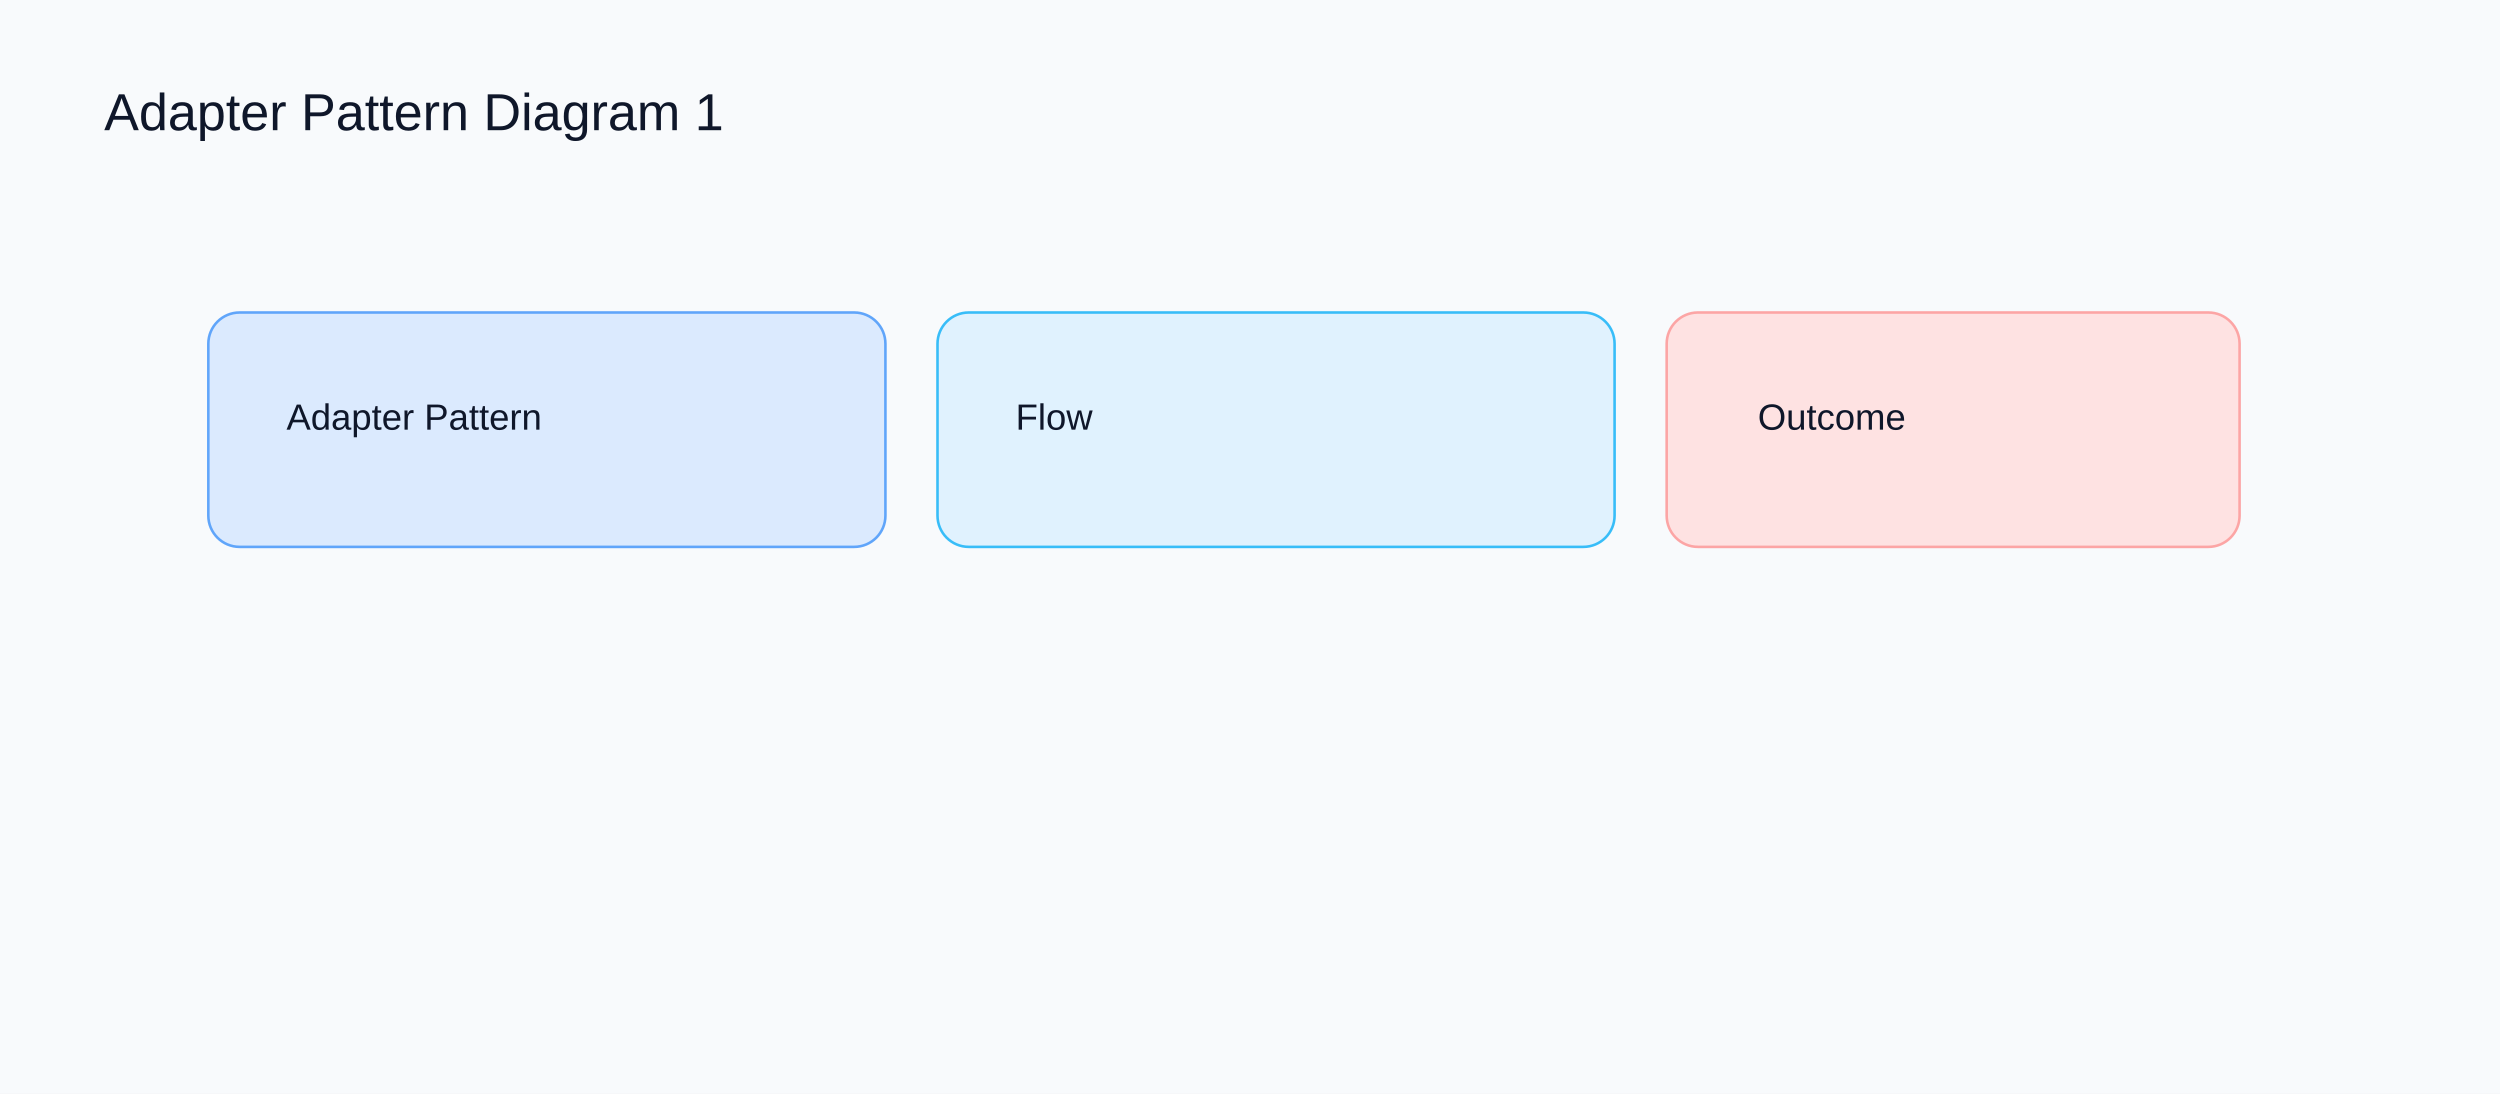
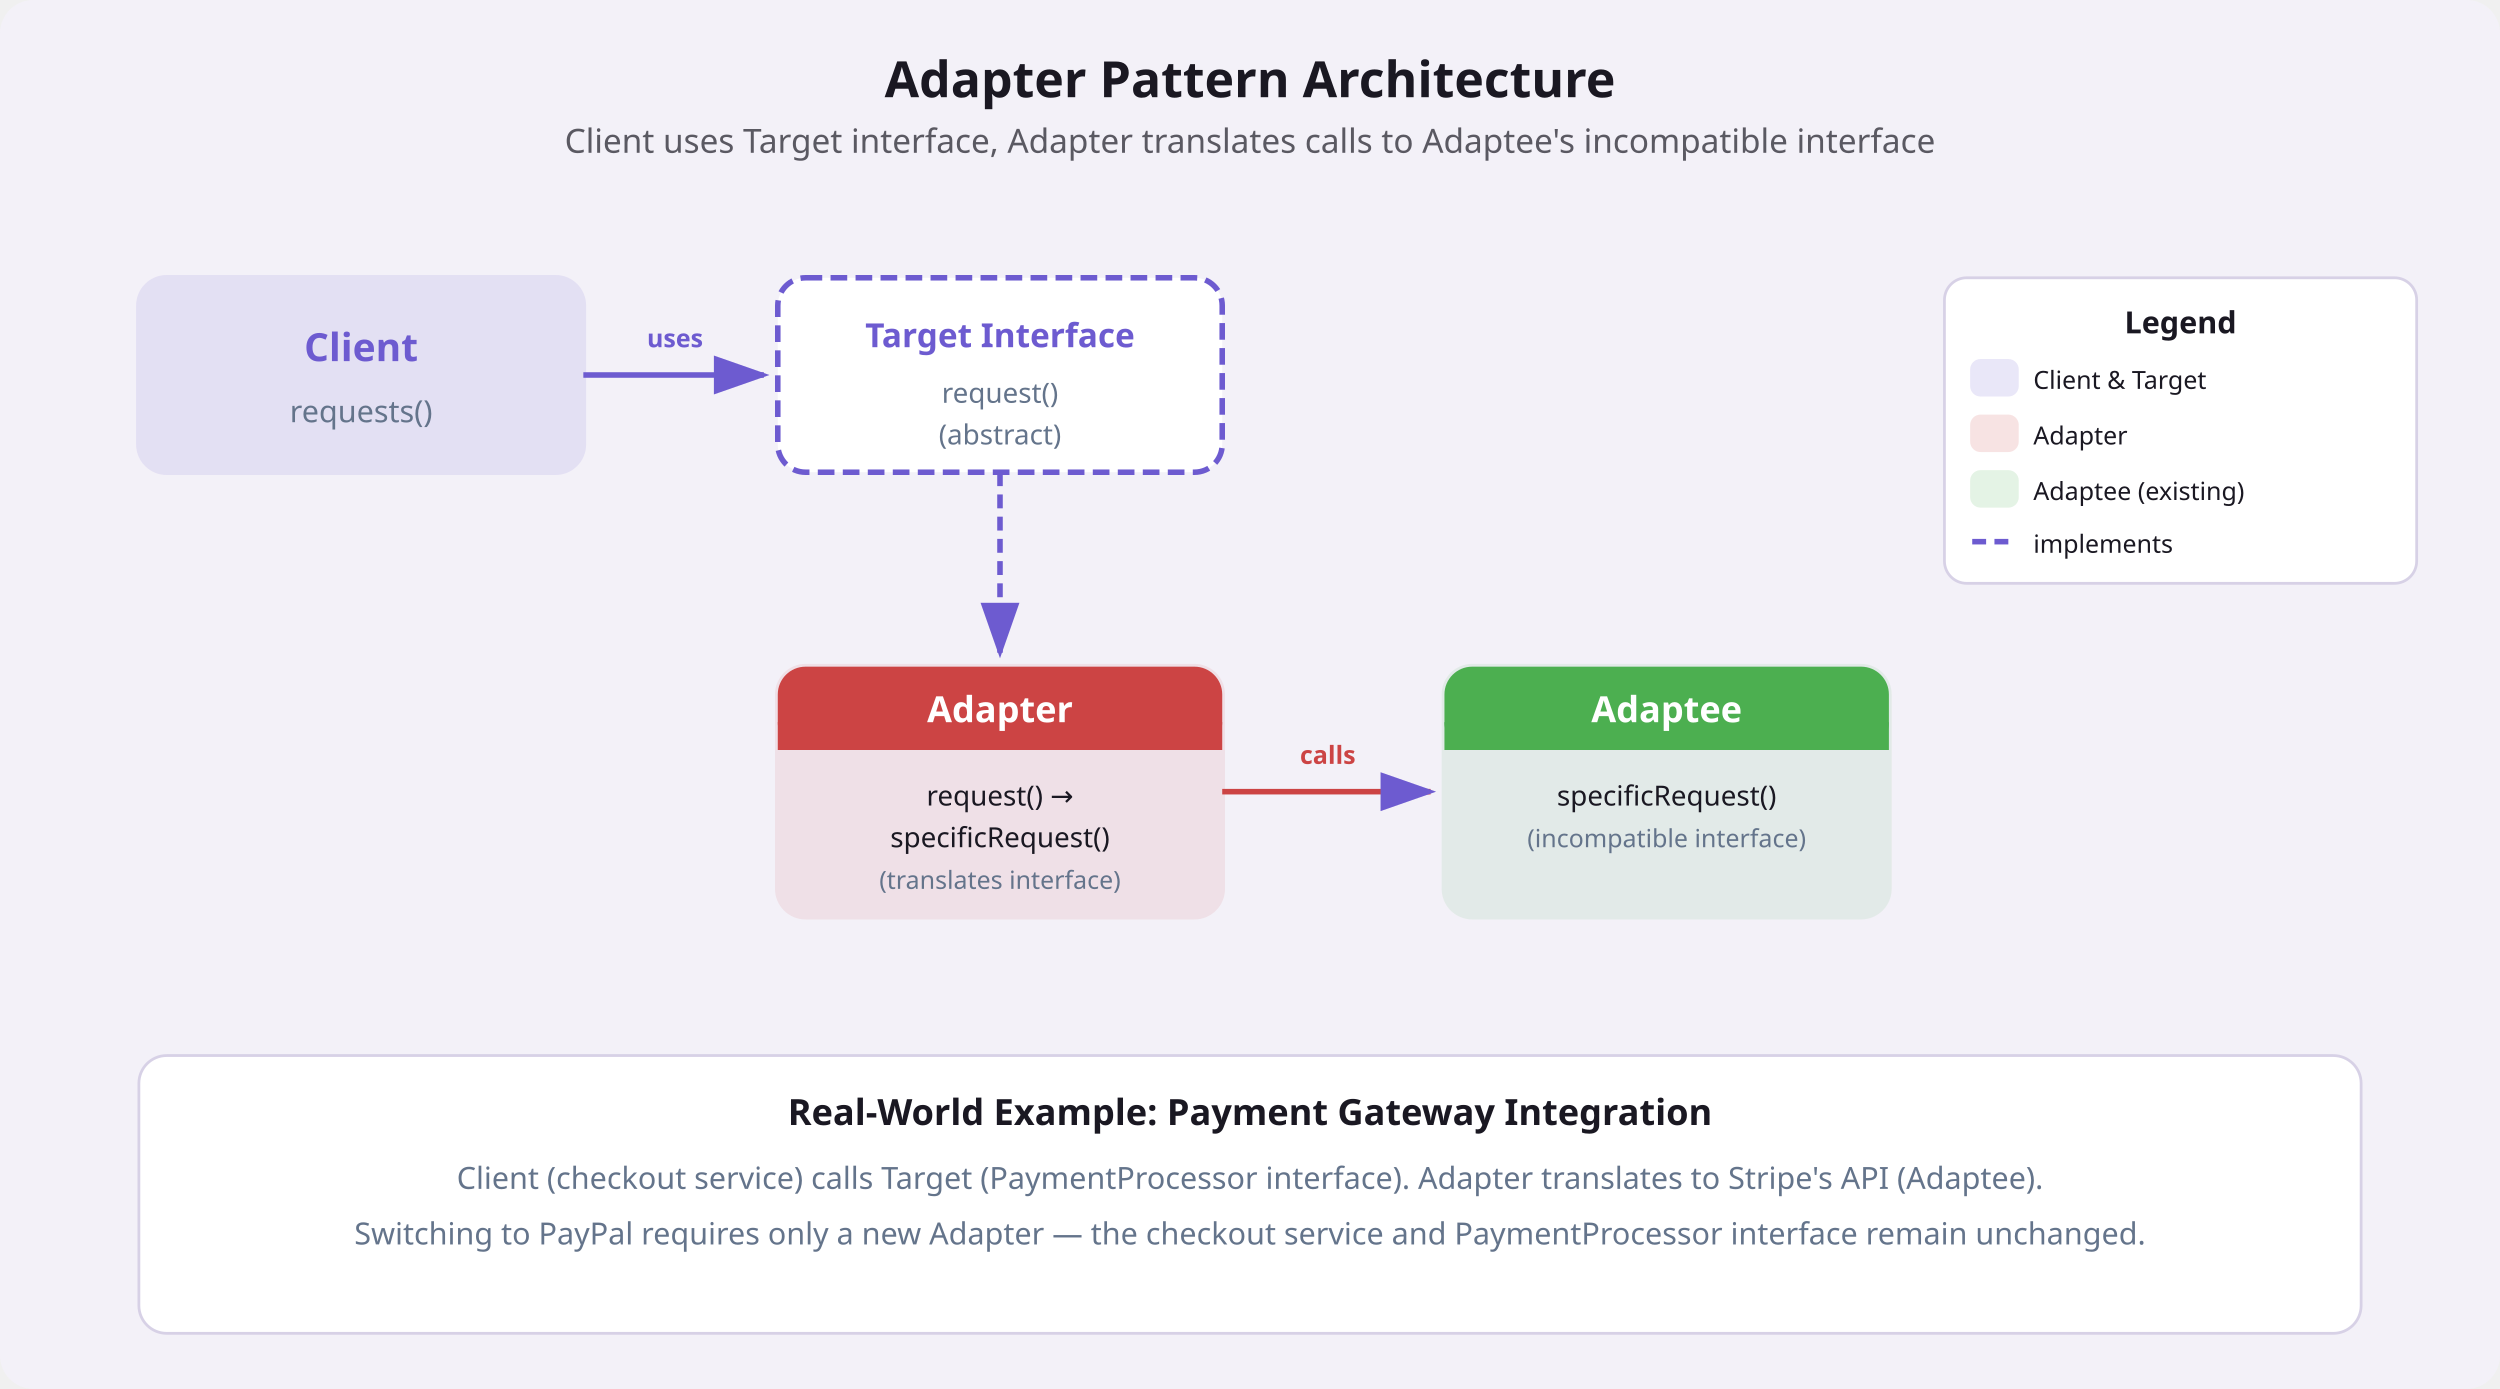
- <svg xmlns="http://www.w3.org/2000/svg" width="960" height="420" viewBox="0 0 960 420">
-   <rect width="960" height="420" fill="#f8fafc" />
-   <text x="40" y="50" font-family="Arial" font-size="20" fill="#0f172a">Adapter Pattern Diagram 1</text>
-   <rect x="80" y="120" width="260" height="90" rx="12" fill="#dbeafe" stroke="#60a5fa" />
-   <text x="110" y="165" font-family="Arial" font-size="14" fill="#0f172a">Adapter Pattern</text>
-   <rect x="360" y="120" width="260" height="90" rx="12" fill="#e0f2fe" stroke="#38bdf8" />
-   <text x="390" y="165" font-family="Arial" font-size="14" fill="#0f172a">Flow</text>
-   <rect x="640" y="120" width="220" height="90" rx="12" fill="#fee2e2" stroke="#fca5a5" />
-   <text x="675" y="165" font-family="Arial" font-size="14" fill="#0f172a">Outcome</text>
+ <svg xmlns="http://www.w3.org/2000/svg" viewBox="0 0 900 500" font-family="system-ui, sans-serif">
+   <rect width="900" height="500" rx="12" fill="#f3f1f8" />
+   <text x="450" y="35" text-anchor="middle" font-size="18" font-weight="700" fill="#1a1822">Adapter Pattern Architecture</text>
+   <text x="450" y="55" text-anchor="middle" font-size="12" fill="#1a1822" opacity="0.7">Client uses Target interface, Adapter translates calls to Adaptee's incompatible interface</text>
+   <rect x="50" y="100" width="160" height="70" rx="10" fill="#6d5bd0" opacity="0.12" stroke="#6d5bd0" stroke-width="2" />
+   <text x="130" y="130" text-anchor="middle" font-size="14" font-weight="700" fill="#6d5bd0">Client</text>
+   <text x="130" y="152" text-anchor="middle" font-size="11" fill="#64748b">requests()</text>
+   <rect x="280" y="100" width="160" height="70" rx="10" fill="#ffffff" stroke="#6d5bd0" stroke-width="2" stroke-dasharray="6,3" />
+   <text x="360" y="125" text-anchor="middle" font-size="12" font-weight="700" fill="#6d5bd0">Target Interface</text>
+   <text x="360" y="145" text-anchor="middle" font-size="10" fill="#64748b">request()</text>
+   <text x="360" y="160" text-anchor="middle" font-size="10" fill="#64748b">(abstract)</text>
+   <rect x="280" y="240" width="160" height="90" rx="10" fill="#cc4444" opacity="0.1" stroke="#cc4444" stroke-width="2" />
+   <rect x="280" y="240" width="160" height="30" rx="10" fill="#cc4444" />
+   <rect x="280" y="260" width="160" height="10" fill="#cc4444" />
+   <text x="360" y="260" text-anchor="middle" font-size="13" font-weight="700" fill="#ffffff">Adapter</text>
+   <text x="360" y="290" text-anchor="middle" font-size="10" fill="#1a1822">request() →</text>
+   <text x="360" y="305" text-anchor="middle" font-size="10" fill="#1a1822">specificRequest()</text>
+   <text x="360" y="320" text-anchor="middle" font-size="9" fill="#64748b">(translates interface)</text>
+   <line x1="360" y1="170" x2="360" y2="235" stroke="#6d5bd0" stroke-width="2" stroke-dasharray="5,3" marker-end="url(#arrowDA)" />
+   <rect x="520" y="240" width="160" height="90" rx="10" fill="#4caf50" opacity="0.1" stroke="#4caf50" stroke-width="2" />
+   <rect x="520" y="240" width="160" height="30" rx="10" fill="#4caf50" />
+   <rect x="520" y="260" width="160" height="10" fill="#4caf50" />
+   <text x="600" y="260" text-anchor="middle" font-size="13" font-weight="700" fill="#ffffff">Adaptee</text>
+   <text x="600" y="290" text-anchor="middle" font-size="10" fill="#1a1822">specificRequest()</text>
+   <text x="600" y="305" text-anchor="middle" font-size="9" fill="#64748b">(incompatible interface)</text>
+   <line x1="440" y1="285" x2="515" y2="285" stroke="#cc4444" stroke-width="2" marker-end="url(#arrowDA)" />
+   <text x="478" y="275" text-anchor="middle" font-size="9" font-weight="600" fill="#cc4444">calls</text>
+   <line x1="210" y1="135" x2="275" y2="135" stroke="#6d5bd0" stroke-width="2" marker-end="url(#arrowDA)" />
+   <text x="243" y="125" text-anchor="middle" font-size="9" font-weight="600" fill="#6d5bd0">uses</text>
+   <rect x="50" y="380" width="800" height="100" rx="10" fill="#ffffff" stroke="#d7d1e6" stroke-width="1" />
+   <text x="450" y="405" text-anchor="middle" font-size="13" font-weight="700" fill="#1a1822">Real-World Example: Payment Gateway Integration</text>
+   <text x="450" y="428" text-anchor="middle" font-size="11" fill="#64748b">Client (checkout service) calls Target (PaymentProcessor interface). Adapter translates to Stripe's API (Adaptee).</text>
+   <text x="450" y="448" text-anchor="middle" font-size="11" fill="#64748b">Switching to PayPal requires only a new Adapter — the checkout service and PaymentProcessor interface remain unchanged.</text>
+   <rect x="700" y="100" width="170" height="110" rx="8" fill="#ffffff" stroke="#d7d1e6" stroke-width="1" />
+   <text x="785" y="120" text-anchor="middle" font-size="11" font-weight="700" fill="#1a1822">Legend</text>
+   <rect x="710" y="130" width="16" height="12" rx="3" fill="#6d5bd0" opacity="0.15" stroke="#6d5bd0" stroke-width="1.5" />
+   <text x="732" y="140" font-size="9" fill="#1a1822">Client &amp; Target</text>
+   <rect x="710" y="150" width="16" height="12" rx="3" fill="#cc4444" opacity="0.15" stroke="#cc4444" stroke-width="1.5" />
+   <text x="732" y="160" font-size="9" fill="#1a1822">Adapter</text>
+   <rect x="710" y="170" width="16" height="12" rx="3" fill="#4caf50" opacity="0.15" stroke="#4caf50" stroke-width="1.5" />
+   <text x="732" y="180" font-size="9" fill="#1a1822">Adaptee (existing)</text>
+   <line x1="710" y1="195" x2="726" y2="195" stroke="#6d5bd0" stroke-width="2" stroke-dasharray="5,3" />
+   <text x="732" y="199" font-size="9" fill="#1a1822">implements</text>
+   <defs>
+     <marker id="arrowDA" markerWidth="10" markerHeight="7" refX="9" refY="3.5" orient="auto">
+       <polygon points="0 0, 10 3.5, 0 7" fill="#6d5bd0" />
+     </marker>
+   </defs>
</svg>
